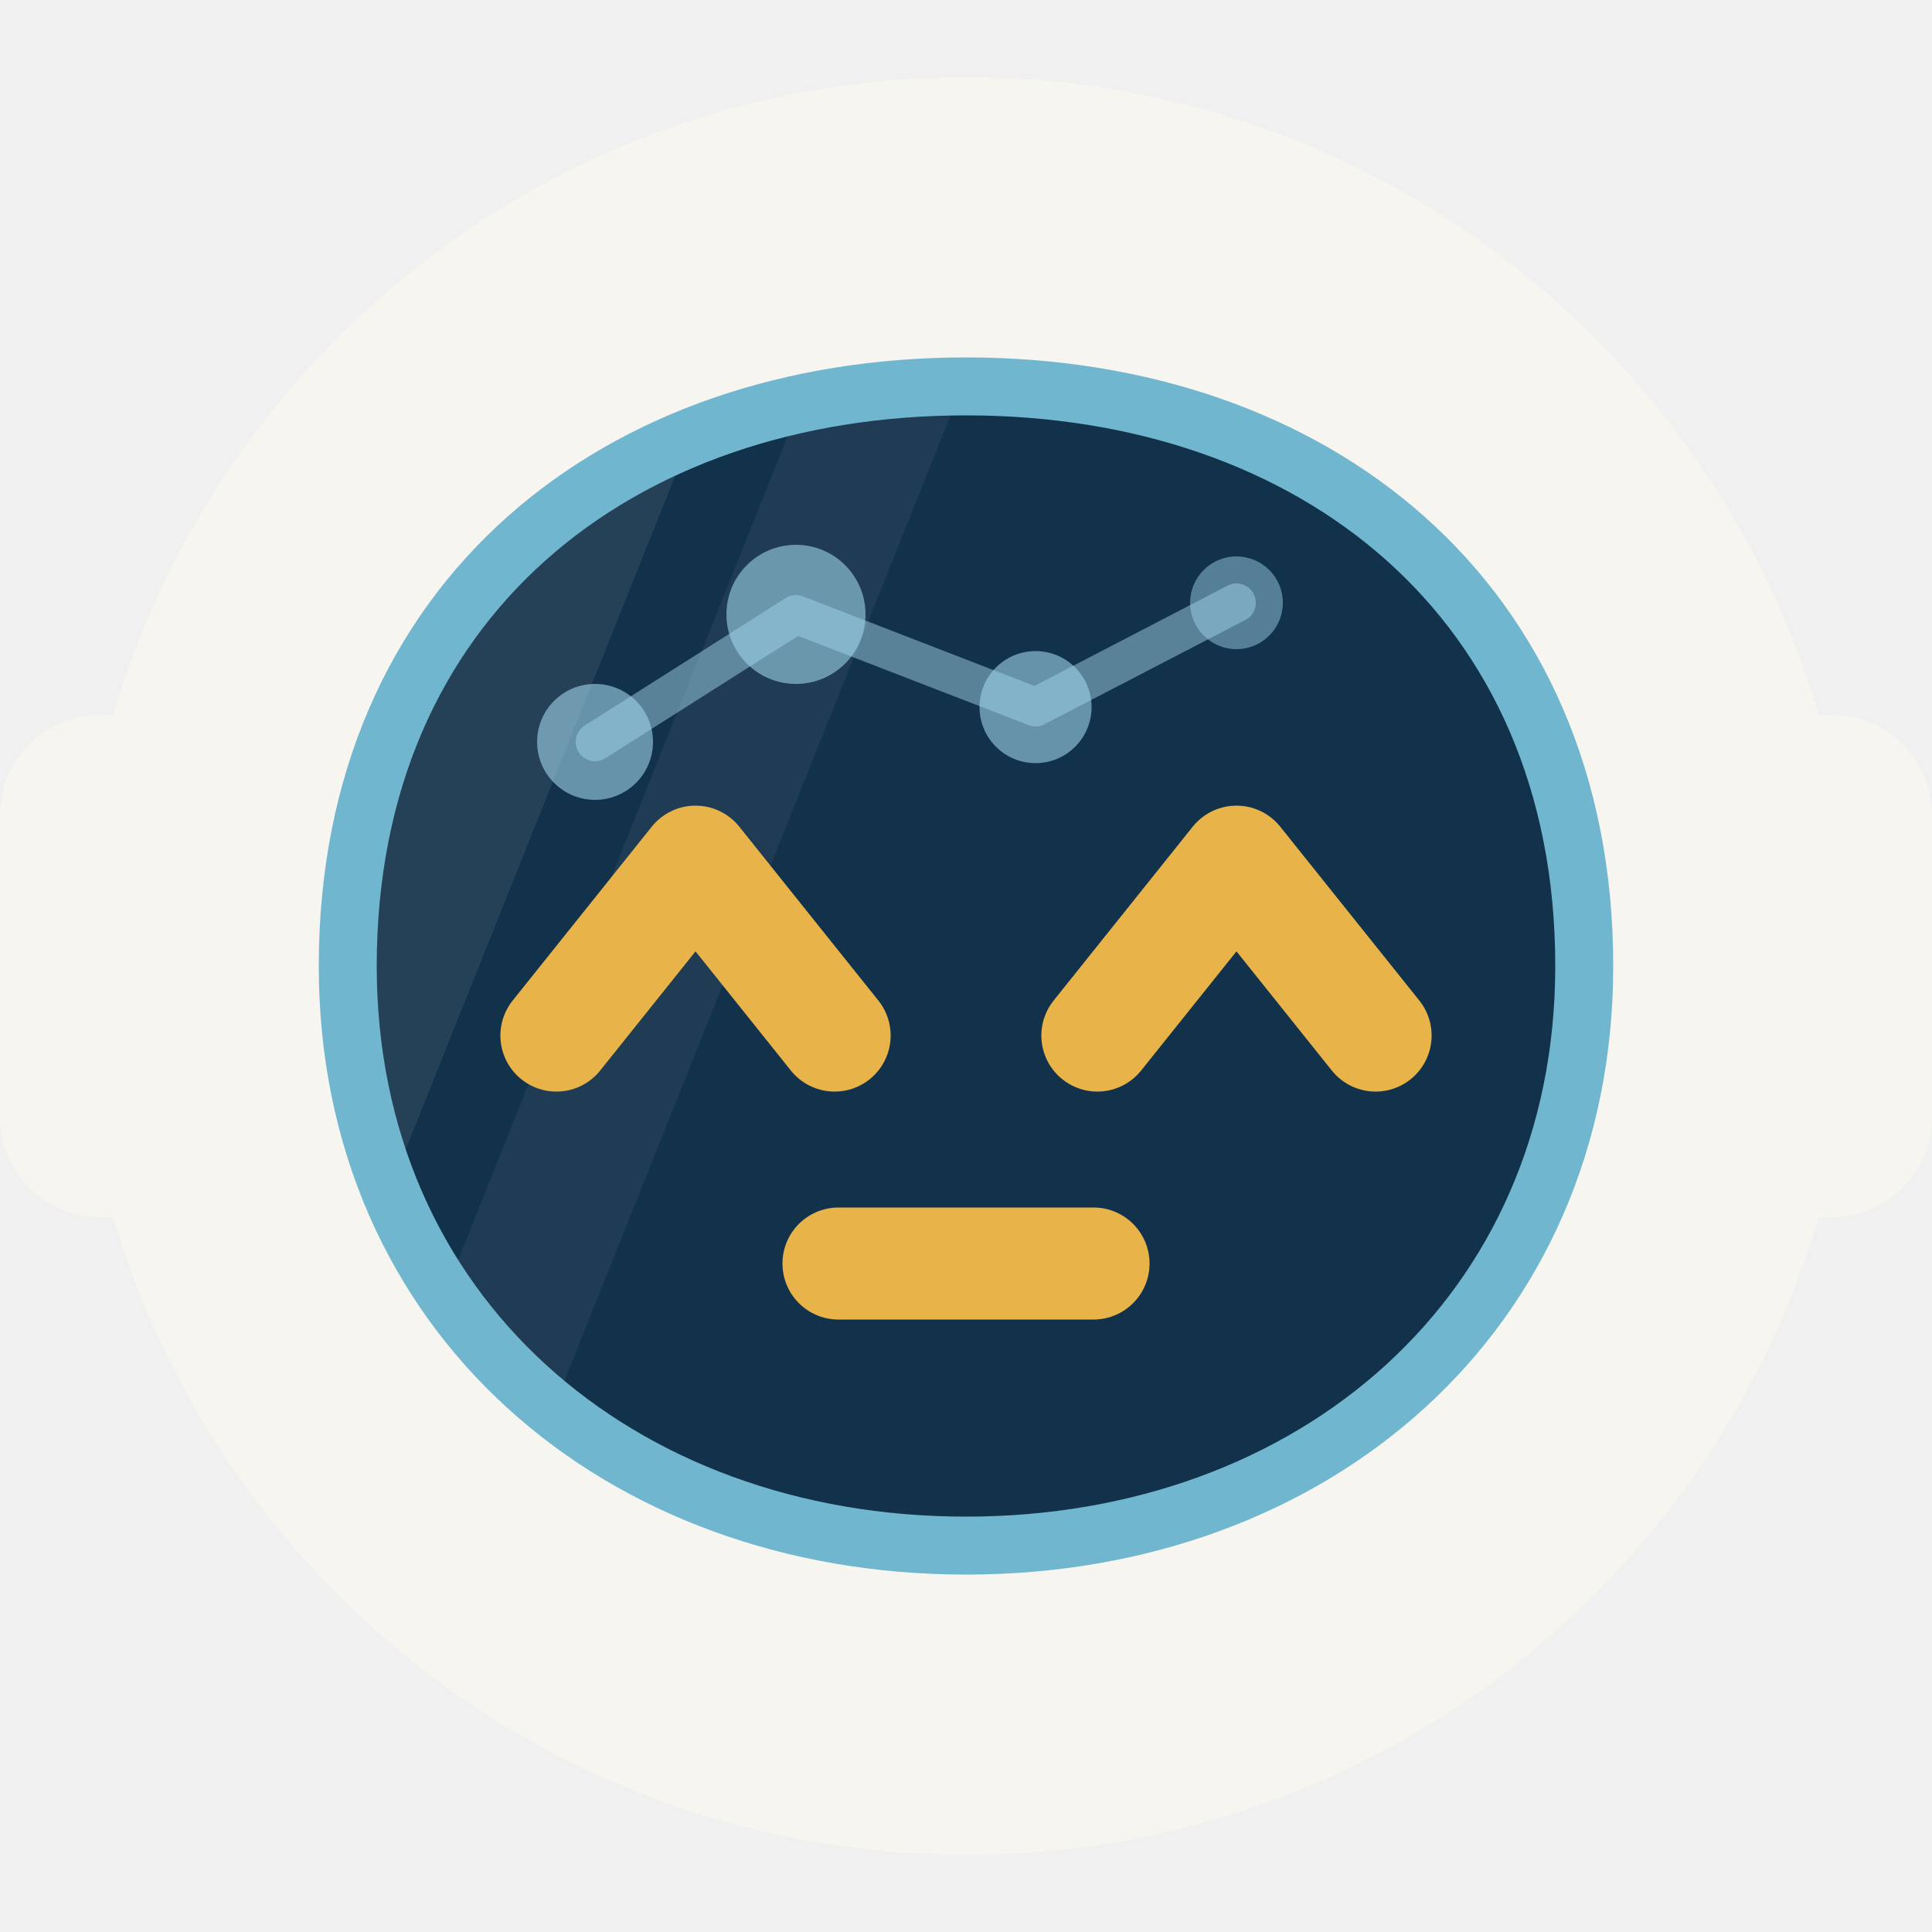
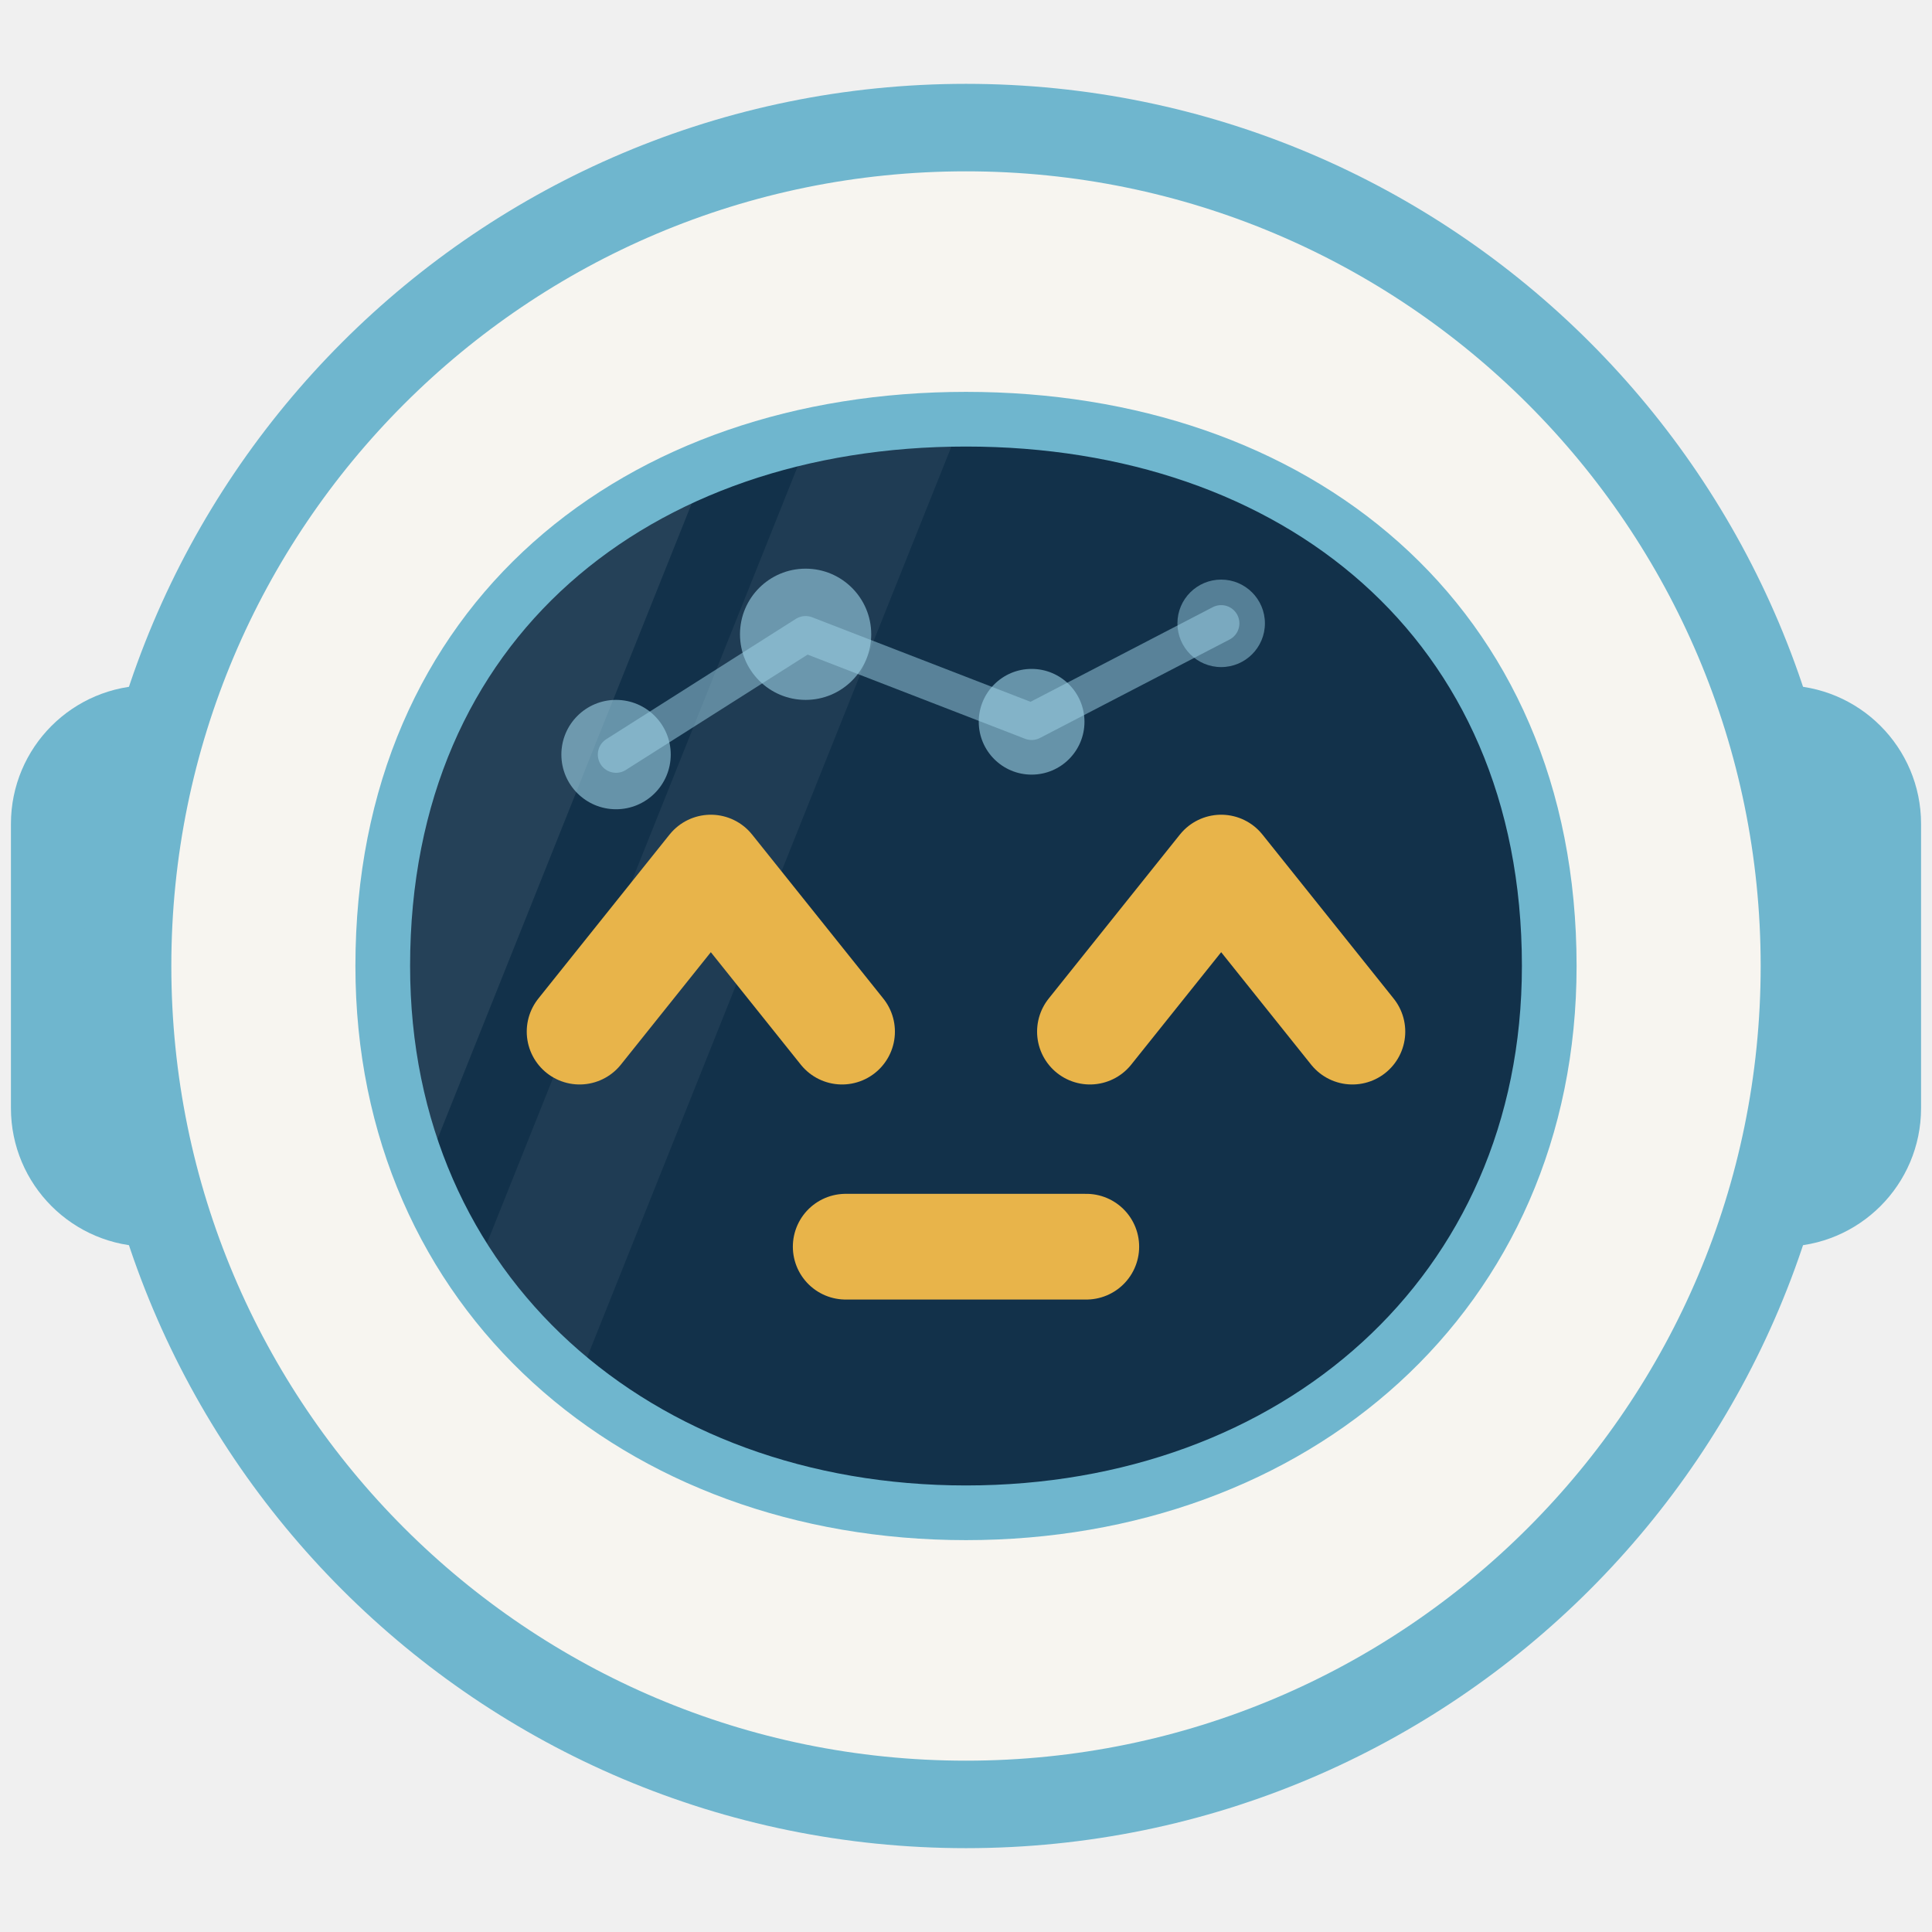
- <svg xmlns="http://www.w3.org/2000/svg" width="64" height="64" viewBox="7 7 50 50" fill="none">
+ <svg xmlns="http://www.w3.org/2000/svg" width="64" height="64" viewBox="5.5 5.5 53 53" fill="none">
+   <style>
+     @media (prefers-color-scheme: dark) {
+       .helmet-shell { stroke: none; }
+     }
+   </style>
  <defs>
    <clipPath id="visor">
      <path d="M16 32C16 22.5 23 17 32 17s16 5.5 16 15c0 9-7 15-16 15s-16-6-16-15Z" />
    </clipPath>
  </defs>
-   <circle cx="32" cy="32" r="23" fill="#F7F5F0" />
-   <rect x="7" y="25.5" width="6.5" height="13" rx="2.6" fill="#F7F5F0" />
-   <rect x="50.5" y="25.5" width="6.5" height="13" rx="2.6" fill="#F7F5F0" />
+   <g class="helmet-shell" fill="#F7F5F0" stroke="#6FB6CE" stroke-width="2.4">
+     <rect x="7" y="25.5" width="6.5" height="13" rx="2.6" />
+     <rect x="50.5" y="25.5" width="6.5" height="13" rx="2.6" />
+     <circle cx="32" cy="32" r="23" />
+   </g>
  <path d="M16 32C16 22.5 23 17 32 17s16 5.5 16 15c0 9-7 15-16 15s-16-6-16-15Z" fill="#12314A" />
  <g clip-path="url(#visor)">
    <path d="M6 48 22 8h7L13 48Z" fill="#FFFFFF" opacity=".08" />
    <path d="M31.5 8h4L19.5 48h-4Z" fill="#FFFFFF" opacity=".055" />
    <path d="m22.4 26.2 5.2-3.3 6.2 2.4 5.2-2.7" stroke="#9FD4E8" stroke-width="1" stroke-linecap="round" stroke-linejoin="round" opacity=".5" />
    <circle cx="22.4" cy="26.2" r="1.5" fill="#9FD4E8" opacity=".6" />
    <circle cx="27.6" cy="22.9" r="1.8" fill="#9FD4E8" opacity=".6" />
    <circle cx="33.8" cy="25.3" r="1.45" fill="#9FD4E8" opacity=".6" />
    <circle cx="39" cy="22.6" r="1.2" fill="#9FD4E8" opacity=".48" />
  </g>
  <path d="M16 32C16 22.5 23 17 32 17s16 5.5 16 15c0 9-7 15-16 15s-16-6-16-15Z" fill="none" stroke="#6FB6CE" stroke-width="1.5" />
  <path d="m21.4 33.8 3.6-4.5 3.6 4.5" stroke="#E8B44A" stroke-width="2.9" stroke-linecap="round" stroke-linejoin="round" />
  <path d="m35.4 33.8 3.6-4.5 3.6 4.5" stroke="#E8B44A" stroke-width="2.9" stroke-linecap="round" stroke-linejoin="round" />
  <path d="M28.7 39.7h6.6" stroke="#E8B44A" stroke-width="2.9" stroke-linecap="round" />
</svg>
